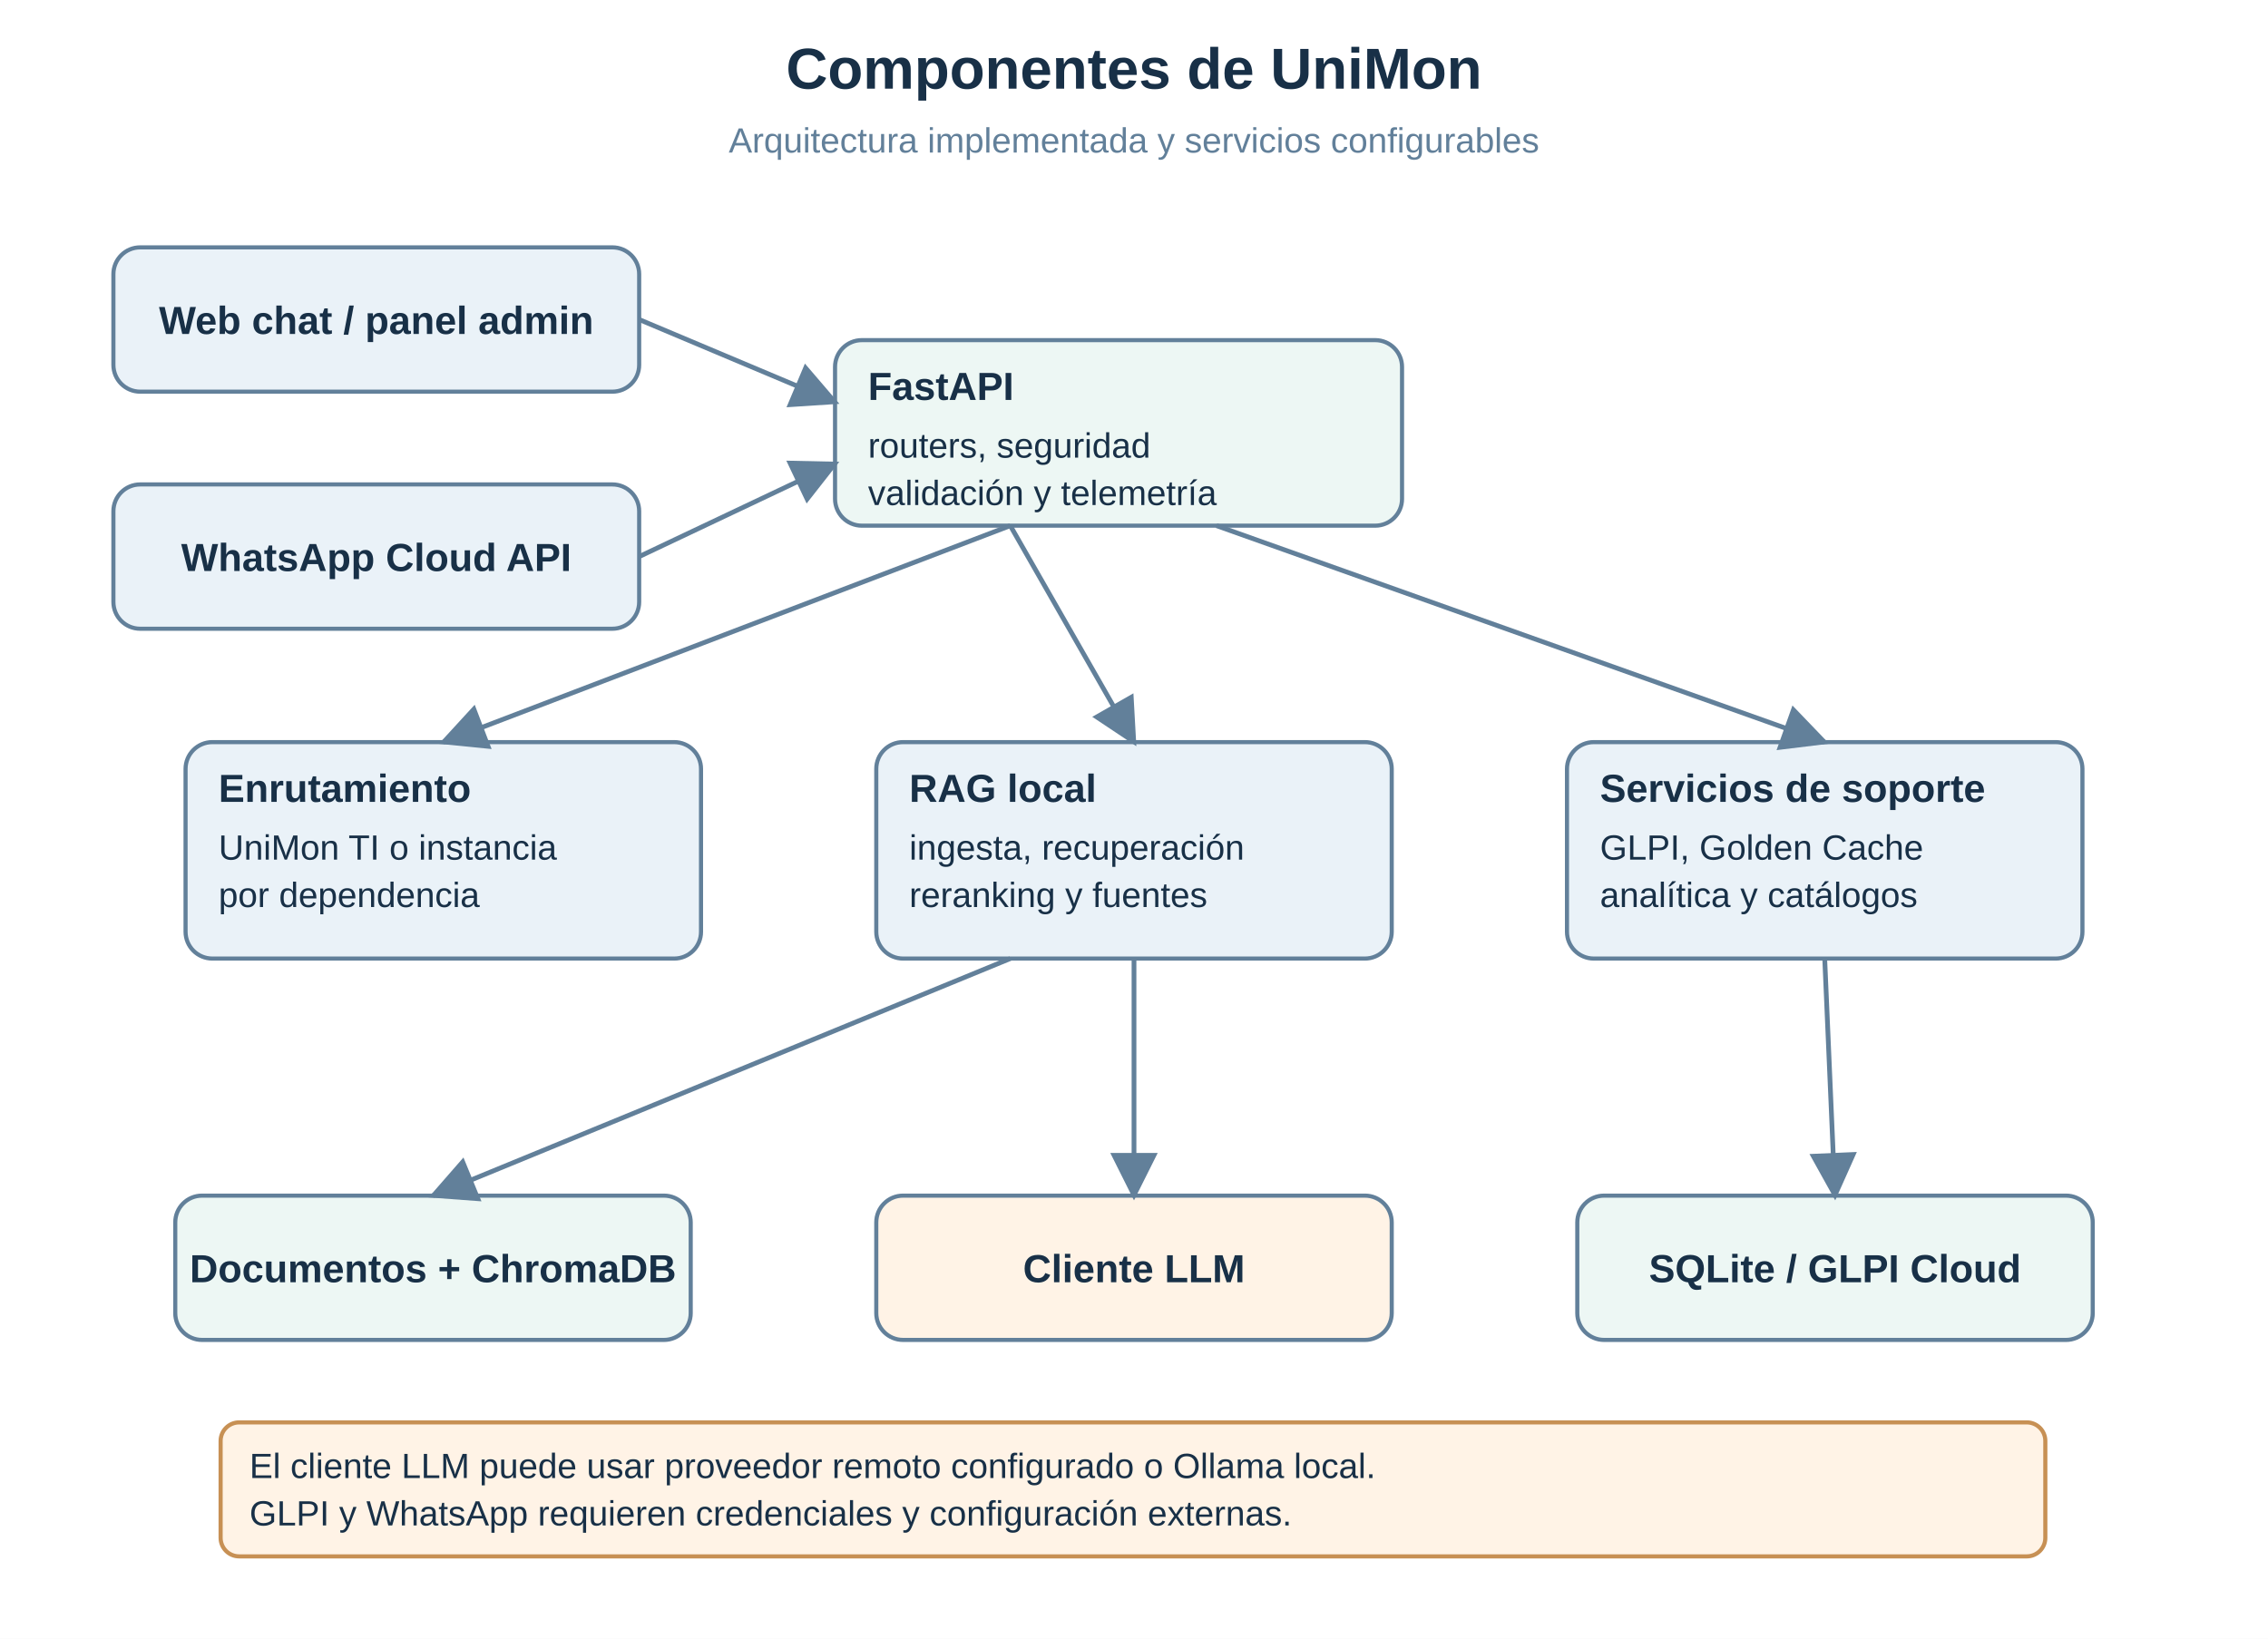
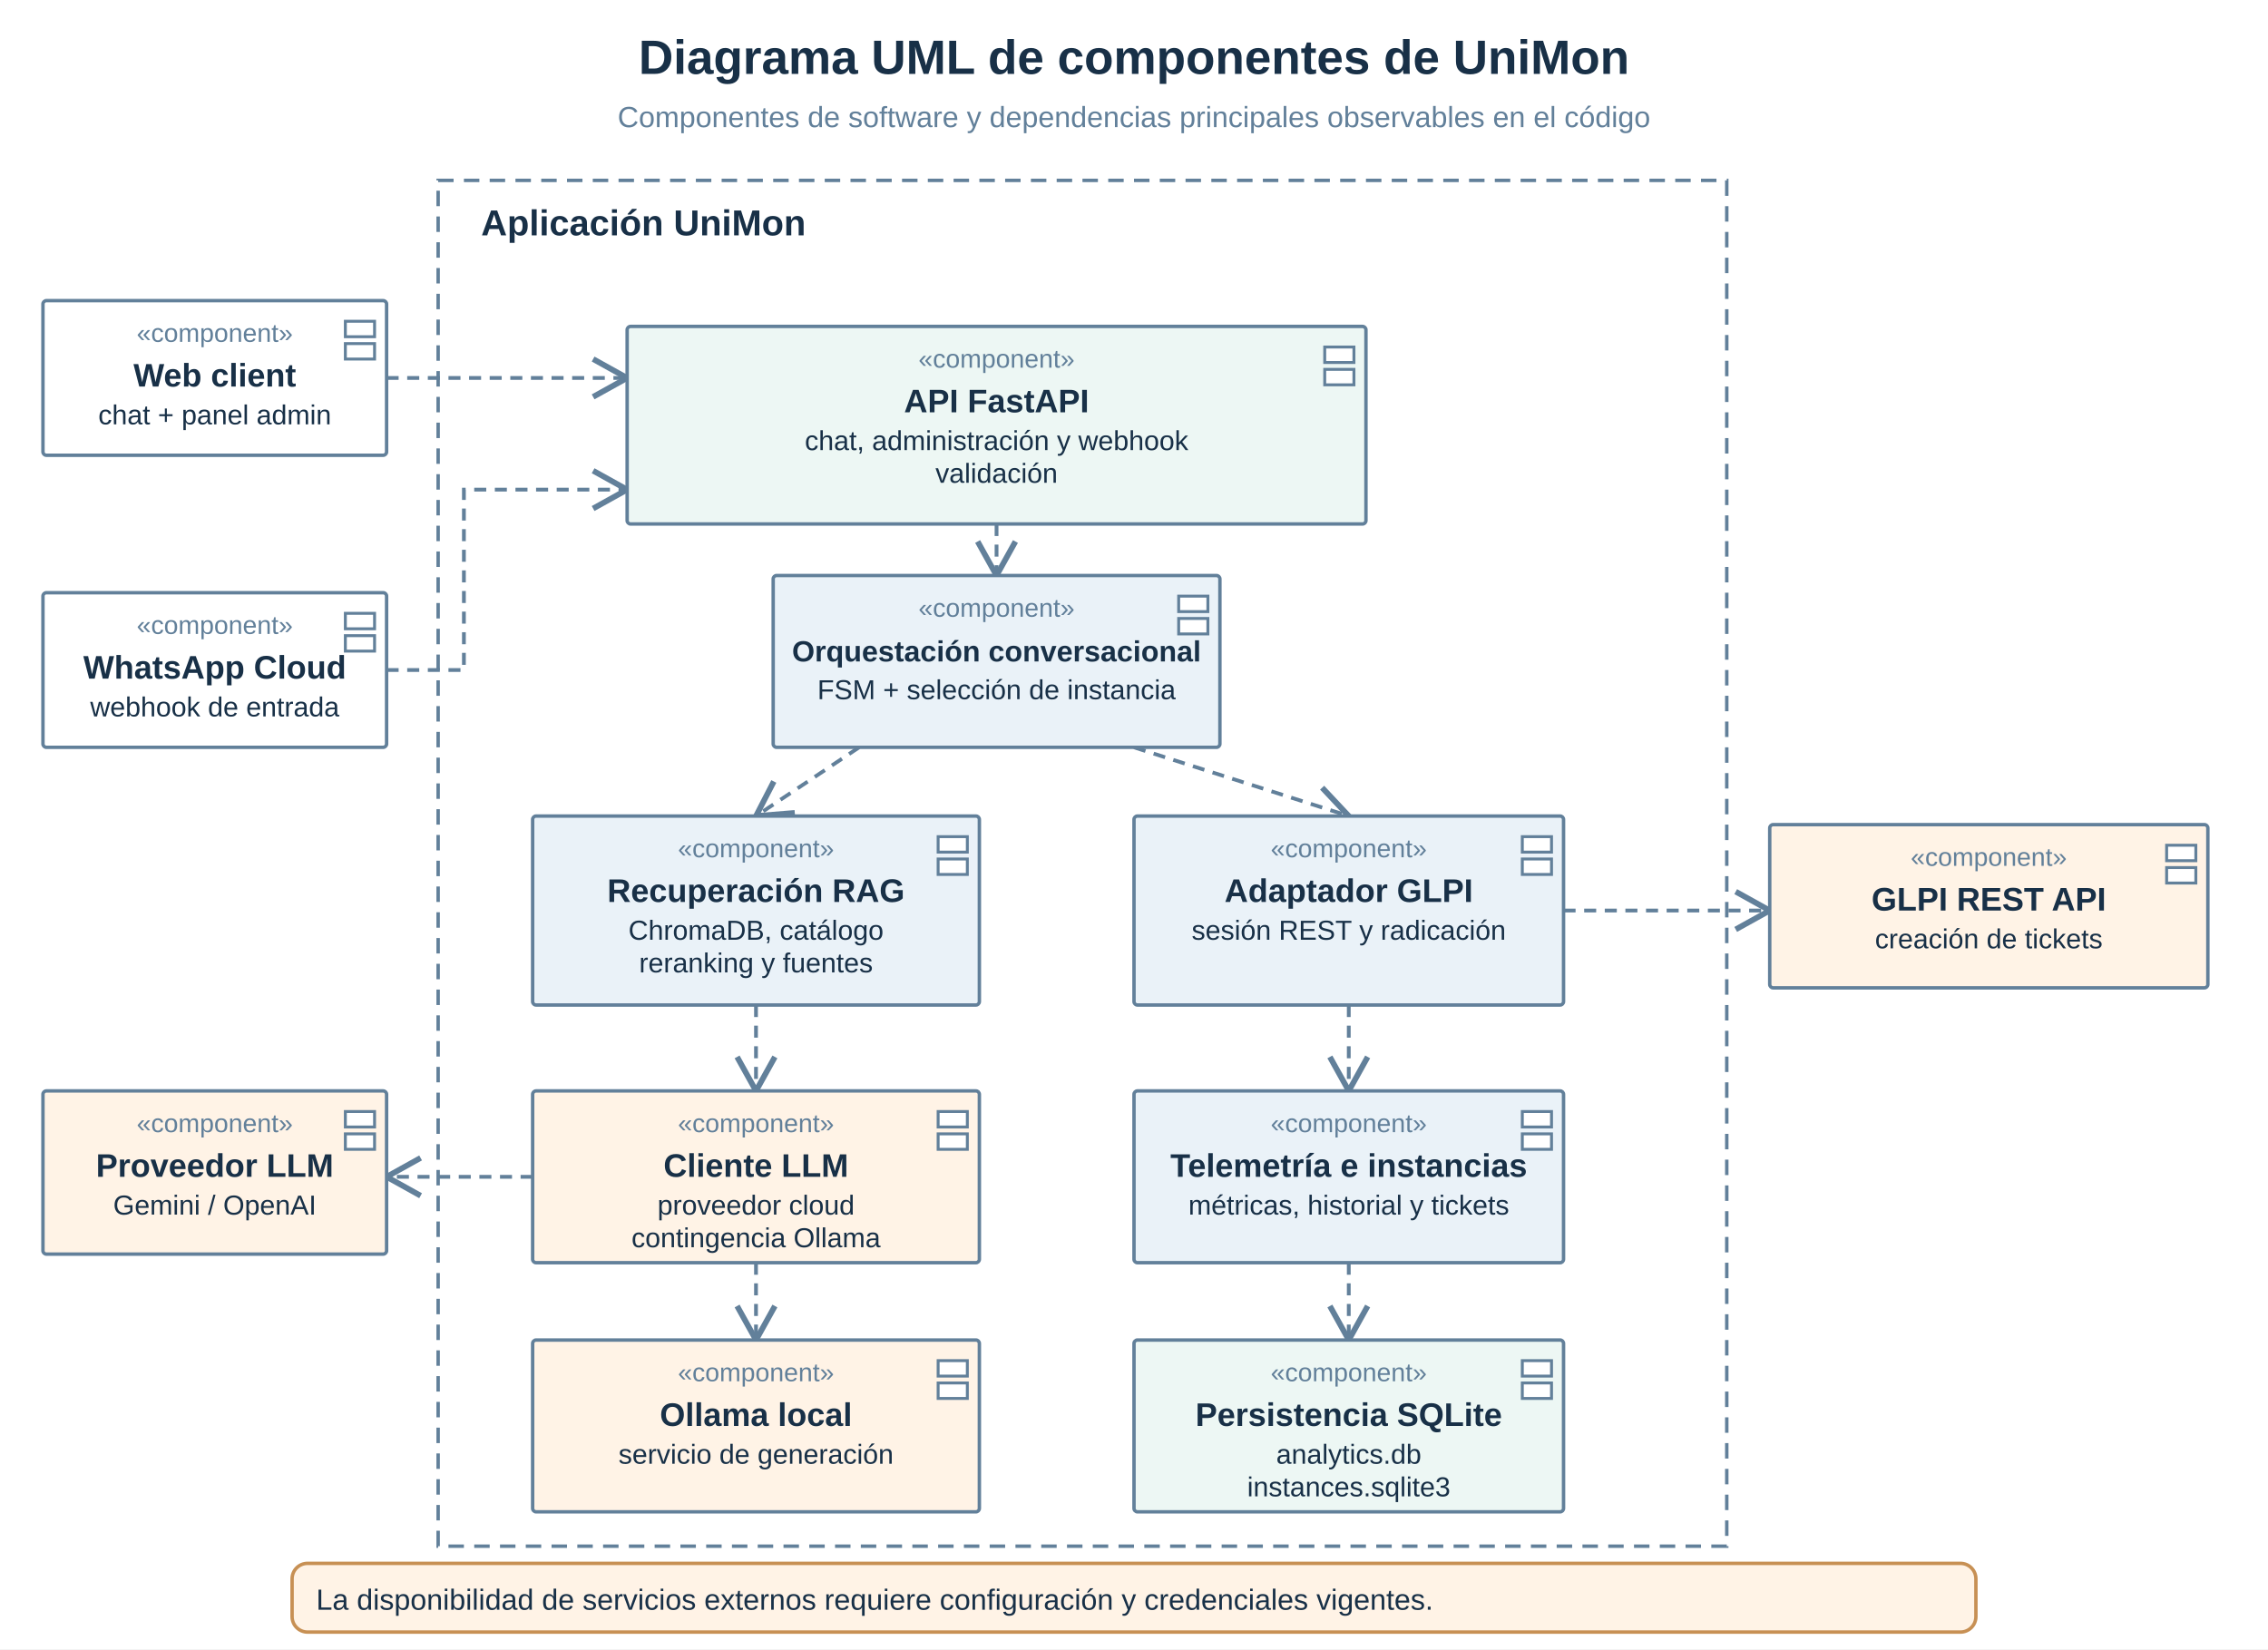
- <svg xmlns="http://www.w3.org/2000/svg" width="1100" height="795" viewBox="0 0 1100 795">
+ <svg xmlns="http://www.w3.org/2000/svg" width="1320" height="960" viewBox="0 0 1320 960">
  <defs>
    <marker id="arrow" markerWidth="10" markerHeight="10" refX="9" refY="5" orient="auto" markerUnits="strokeWidth">
      <path d="M 0 0 L 10 5 L 0 10 z" fill="#62809A" />
    </marker>
+     <marker id="openArrow" markerWidth="12" markerHeight="12" refX="10" refY="6" orient="auto" markerUnits="strokeWidth">
+       <path d="M 1 1 L 10 6 L 1 11" fill="none" stroke="#62809A" stroke-width="1.5" />
+     </marker>
  </defs>
-   <rect width="1100" height="795" fill="#FFFFFF" />
-   <text x="550.0" y="43" fill="#183047" font-family="Arial, Helvetica, sans-serif" font-size="28" font-weight="bold" text-anchor="middle">Componentes de UniMon</text>
-   <text x="550.0" y="74" fill="#62809A" font-family="Arial, Helvetica, sans-serif" font-size="17" font-weight="normal" text-anchor="middle">Arquitectura implementada y servicios configurables</text>
-   <rect x="55" y="120" width="255" height="70" rx="13" fill="#EAF2F8" stroke="#62809A" stroke-width="2" />
-   <text x="182.5" y="162.0" fill="#183047" font-family="Arial, Helvetica, sans-serif" font-size="19" font-weight="bold" text-anchor="middle">Web chat / panel admin</text>
-   <rect x="55" y="235" width="255" height="70" rx="13" fill="#EAF2F8" stroke="#62809A" stroke-width="2" />
-   <text x="182.5" y="277.0" fill="#183047" font-family="Arial, Helvetica, sans-serif" font-size="19" font-weight="bold" text-anchor="middle">WhatsApp Cloud API</text>
-   <rect x="405" y="165" width="275" height="90" rx="13" fill="#EDF7F4" stroke="#62809A" stroke-width="2" />
-   <text x="421" y="194" fill="#183047" font-family="Arial, Helvetica, sans-serif" font-size="19" font-weight="bold" text-anchor="start">FastAPI</text>
-   <text x="421" y="222" fill="#183047" font-family="Arial, Helvetica, sans-serif" font-size="17" font-weight="normal" text-anchor="start">routers, seguridad</text>
-   <text x="421" y="245" fill="#183047" font-family="Arial, Helvetica, sans-serif" font-size="17" font-weight="normal" text-anchor="start">validación y telemetría</text>
-   <line x1="310" y1="155" x2="405" y2="195" stroke="#62809A" stroke-width="2.3" marker-end="url(#arrow)" />
-   <line x1="310" y1="270" x2="405" y2="225" stroke="#62809A" stroke-width="2.3" marker-end="url(#arrow)" />
-   <rect x="90" y="360" width="250" height="105" rx="13" fill="#EAF2F8" stroke="#62809A" stroke-width="2" />
-   <text x="106" y="389" fill="#183047" font-family="Arial, Helvetica, sans-serif" font-size="19" font-weight="bold" text-anchor="start">Enrutamiento</text>
-   <text x="106" y="417" fill="#183047" font-family="Arial, Helvetica, sans-serif" font-size="17" font-weight="normal" text-anchor="start">UniMon TI o instancia</text>
-   <text x="106" y="440" fill="#183047" font-family="Arial, Helvetica, sans-serif" font-size="17" font-weight="normal" text-anchor="start">por dependencia</text>
-   <rect x="425" y="360" width="250" height="105" rx="13" fill="#EAF2F8" stroke="#62809A" stroke-width="2" />
-   <text x="441" y="389" fill="#183047" font-family="Arial, Helvetica, sans-serif" font-size="19" font-weight="bold" text-anchor="start">RAG local</text>
-   <text x="441" y="417" fill="#183047" font-family="Arial, Helvetica, sans-serif" font-size="17" font-weight="normal" text-anchor="start">ingesta, recuperación</text>
-   <text x="441" y="440" fill="#183047" font-family="Arial, Helvetica, sans-serif" font-size="17" font-weight="normal" text-anchor="start">reranking y fuentes</text>
-   <rect x="760" y="360" width="250" height="105" rx="13" fill="#EAF2F8" stroke="#62809A" stroke-width="2" />
-   <text x="776" y="389" fill="#183047" font-family="Arial, Helvetica, sans-serif" font-size="19" font-weight="bold" text-anchor="start">Servicios de soporte</text>
-   <text x="776" y="417" fill="#183047" font-family="Arial, Helvetica, sans-serif" font-size="17" font-weight="normal" text-anchor="start">GLPI, Golden Cache</text>
-   <text x="776" y="440" fill="#183047" font-family="Arial, Helvetica, sans-serif" font-size="17" font-weight="normal" text-anchor="start">analítica y catálogos</text>
-   <line x1="490" y1="255" x2="215" y2="360" stroke="#62809A" stroke-width="2.3" marker-end="url(#arrow)" />
-   <line x1="490" y1="255" x2="550" y2="360" stroke="#62809A" stroke-width="2.3" marker-end="url(#arrow)" />
-   <line x1="590" y1="255" x2="885" y2="360" stroke="#62809A" stroke-width="2.3" marker-end="url(#arrow)" />
-   <rect x="85" y="580" width="250" height="70" rx="13" fill="#EDF7F4" stroke="#62809A" stroke-width="2" />
-   <text x="210.0" y="622.0" fill="#183047" font-family="Arial, Helvetica, sans-serif" font-size="19" font-weight="bold" text-anchor="middle">Documentos + ChromaDB</text>
-   <rect x="425" y="580" width="250" height="70" rx="13" fill="#FFF3E6" stroke="#62809A" stroke-width="2" />
-   <text x="550.0" y="622.0" fill="#183047" font-family="Arial, Helvetica, sans-serif" font-size="19" font-weight="bold" text-anchor="middle">Cliente LLM</text>
-   <rect x="765" y="580" width="250" height="70" rx="13" fill="#EDF7F4" stroke="#62809A" stroke-width="2" />
-   <text x="890.0" y="622.0" fill="#183047" font-family="Arial, Helvetica, sans-serif" font-size="19" font-weight="bold" text-anchor="middle">SQLite / GLPI Cloud</text>
-   <line x1="490" y1="465" x2="210" y2="580" stroke="#62809A" stroke-width="2.3" marker-end="url(#arrow)" />
-   <line x1="550" y1="465" x2="550" y2="580" stroke="#62809A" stroke-width="2.3" marker-end="url(#arrow)" />
-   <line x1="885" y1="465" x2="890" y2="580" stroke="#62809A" stroke-width="2.3" marker-end="url(#arrow)" />
-   <rect x="107" y="690" width="885" height="65" rx="9" fill="#FFF3E6" stroke="#C79054" stroke-width="2" />
-   <text x="121" y="717" fill="#183047" font-family="Arial, Helvetica, sans-serif" font-size="17" font-weight="normal" text-anchor="start">El cliente LLM puede usar proveedor remoto configurado o Ollama local.</text>
-   <text x="121" y="740" fill="#183047" font-family="Arial, Helvetica, sans-serif" font-size="17" font-weight="normal" text-anchor="start">GLPI y WhatsApp requieren credenciales y configuración externas.</text>
+   <rect width="1320" height="960" fill="#FFFFFF" />
+   <text x="660.0" y="43" fill="#183047" font-family="Arial, Helvetica, sans-serif" font-size="28" font-weight="bold" text-anchor="middle">Diagrama UML de componentes de UniMon</text>
+   <text x="660.0" y="74" fill="#62809A" font-family="Arial, Helvetica, sans-serif" font-size="17" font-weight="normal" text-anchor="middle">Componentes de software y dependencias principales observables en el código</text>
+   <rect x="255" y="105" width="750" height="795" rx="0" fill="#FFFFFF" stroke="#62809A" stroke-width="2" stroke-dasharray="9 6" />
+   <text x="280" y="137" fill="#183047" font-family="Arial, Helvetica, sans-serif" font-size="21" font-weight="bold" text-anchor="start">Aplicación UniMon</text>
+   <path d="M225 220 L365 220" fill="none" stroke="#62809A" stroke-width="2.2" stroke-dasharray="7 5" marker-end="url(#openArrow)" />
+   <path d="M225 390 L270 390 L270 285 L365 285" fill="none" stroke="#62809A" stroke-width="2.2" stroke-dasharray="7 5" marker-end="url(#openArrow)" />
+   <path d="M580 305 L580 335" fill="none" stroke="#62809A" stroke-width="2.2" stroke-dasharray="7 5" marker-end="url(#openArrow)" />
+   <path d="M500 435 L440 475" fill="none" stroke="#62809A" stroke-width="2.2" stroke-dasharray="7 5" marker-end="url(#openArrow)" />
+   <path d="M660 435 L785 475" fill="none" stroke="#62809A" stroke-width="2.2" stroke-dasharray="7 5" marker-end="url(#openArrow)" />
+   <path d="M440 585 L440 635" fill="none" stroke="#62809A" stroke-width="2.2" stroke-dasharray="7 5" marker-end="url(#openArrow)" />
+   <path d="M785 585 L785 635" fill="none" stroke="#62809A" stroke-width="2.2" stroke-dasharray="7 5" marker-end="url(#openArrow)" />
+   <path d="M310 685 L225 685" fill="none" stroke="#62809A" stroke-width="2.2" stroke-dasharray="7 5" marker-end="url(#openArrow)" />
+   <path d="M910 530 L1030 530" fill="none" stroke="#62809A" stroke-width="2.2" stroke-dasharray="7 5" marker-end="url(#openArrow)" />
+   <path d="M785 735 L785 780" fill="none" stroke="#62809A" stroke-width="2.2" stroke-dasharray="7 5" marker-end="url(#openArrow)" />
+   <path d="M440 735 L440 780" fill="none" stroke="#62809A" stroke-width="2.2" stroke-dasharray="7 5" marker-end="url(#openArrow)" />
+   <rect x="25" y="175" width="200" height="90" rx="2" fill="#FFFFFF" stroke="#62809A" stroke-width="2" />
+   <rect x="201" y="187" width="17" height="9" fill="white" stroke="#62809A" stroke-width="1.7" />
+   <rect x="201" y="200" width="17" height="9" fill="white" stroke="#62809A" stroke-width="1.7" />
+   <text x="125.0" y="199" fill="#62809A" font-family="Arial, Helvetica, sans-serif" font-size="15" font-weight="normal" text-anchor="middle">«component»</text>
+   <text x="125.0" y="225" fill="#183047" font-family="Arial, Helvetica, sans-serif" font-size="19" font-weight="bold" text-anchor="middle">Web client</text>
+   <text x="125.0" y="247" fill="#183047" font-family="Arial, Helvetica, sans-serif" font-size="16" font-weight="normal" text-anchor="middle">chat + panel admin</text>
+   <rect x="25" y="345" width="200" height="90" rx="2" fill="#FFFFFF" stroke="#62809A" stroke-width="2" />
+   <rect x="201" y="357" width="17" height="9" fill="white" stroke="#62809A" stroke-width="1.7" />
+   <rect x="201" y="370" width="17" height="9" fill="white" stroke="#62809A" stroke-width="1.7" />
+   <text x="125.0" y="369" fill="#62809A" font-family="Arial, Helvetica, sans-serif" font-size="15" font-weight="normal" text-anchor="middle">«component»</text>
+   <text x="125.0" y="395" fill="#183047" font-family="Arial, Helvetica, sans-serif" font-size="19" font-weight="bold" text-anchor="middle">WhatsApp Cloud</text>
+   <text x="125.0" y="417" fill="#183047" font-family="Arial, Helvetica, sans-serif" font-size="16" font-weight="normal" text-anchor="middle">webhook de entrada</text>
+   <rect x="25" y="635" width="200" height="95" rx="2" fill="#FFF3E6" stroke="#62809A" stroke-width="2" />
+   <rect x="201" y="647" width="17" height="9" fill="white" stroke="#62809A" stroke-width="1.7" />
+   <rect x="201" y="660" width="17" height="9" fill="white" stroke="#62809A" stroke-width="1.7" />
+   <text x="125.0" y="659" fill="#62809A" font-family="Arial, Helvetica, sans-serif" font-size="15" font-weight="normal" text-anchor="middle">«component»</text>
+   <text x="125.0" y="685" fill="#183047" font-family="Arial, Helvetica, sans-serif" font-size="19" font-weight="bold" text-anchor="middle">Proveedor LLM</text>
+   <text x="125.0" y="707" fill="#183047" font-family="Arial, Helvetica, sans-serif" font-size="16" font-weight="normal" text-anchor="middle">Gemini / OpenAI</text>
+   <rect x="1030" y="480" width="255" height="95" rx="2" fill="#FFF3E6" stroke="#62809A" stroke-width="2" />
+   <rect x="1261" y="492" width="17" height="9" fill="white" stroke="#62809A" stroke-width="1.7" />
+   <rect x="1261" y="505" width="17" height="9" fill="white" stroke="#62809A" stroke-width="1.7" />
+   <text x="1157.5" y="504" fill="#62809A" font-family="Arial, Helvetica, sans-serif" font-size="15" font-weight="normal" text-anchor="middle">«component»</text>
+   <text x="1157.5" y="530" fill="#183047" font-family="Arial, Helvetica, sans-serif" font-size="19" font-weight="bold" text-anchor="middle">GLPI REST API</text>
+   <text x="1157.5" y="552" fill="#183047" font-family="Arial, Helvetica, sans-serif" font-size="16" font-weight="normal" text-anchor="middle">creación de tickets</text>
+   <rect x="365" y="190" width="430" height="115" rx="2" fill="#EDF7F4" stroke="#62809A" stroke-width="2" />
+   <rect x="771" y="202" width="17" height="9" fill="white" stroke="#62809A" stroke-width="1.7" />
+   <rect x="771" y="215" width="17" height="9" fill="white" stroke="#62809A" stroke-width="1.7" />
+   <text x="580.0" y="214" fill="#62809A" font-family="Arial, Helvetica, sans-serif" font-size="15" font-weight="normal" text-anchor="middle">«component»</text>
+   <text x="580.0" y="240" fill="#183047" font-family="Arial, Helvetica, sans-serif" font-size="19" font-weight="bold" text-anchor="middle">API FastAPI</text>
+   <text x="580.0" y="262" fill="#183047" font-family="Arial, Helvetica, sans-serif" font-size="16" font-weight="normal" text-anchor="middle">chat, administración y webhook</text>
+   <text x="580.0" y="281" fill="#183047" font-family="Arial, Helvetica, sans-serif" font-size="16" font-weight="normal" text-anchor="middle">validación</text>
+   <rect x="450" y="335" width="260" height="100" rx="2" fill="#EAF2F8" stroke="#62809A" stroke-width="2" />
+   <rect x="686" y="347" width="17" height="9" fill="white" stroke="#62809A" stroke-width="1.7" />
+   <rect x="686" y="360" width="17" height="9" fill="white" stroke="#62809A" stroke-width="1.7" />
+   <text x="580.0" y="359" fill="#62809A" font-family="Arial, Helvetica, sans-serif" font-size="15" font-weight="normal" text-anchor="middle">«component»</text>
+   <text x="580.0" y="385" fill="#183047" font-family="Arial, Helvetica, sans-serif" font-size="17" font-weight="bold" text-anchor="middle">Orquestación conversacional</text>
+   <text x="580.0" y="407" fill="#183047" font-family="Arial, Helvetica, sans-serif" font-size="16" font-weight="normal" text-anchor="middle">FSM + selección de instancia</text>
+   <rect x="310" y="475" width="260" height="110" rx="2" fill="#EAF2F8" stroke="#62809A" stroke-width="2" />
+   <rect x="546" y="487" width="17" height="9" fill="white" stroke="#62809A" stroke-width="1.7" />
+   <rect x="546" y="500" width="17" height="9" fill="white" stroke="#62809A" stroke-width="1.7" />
+   <text x="440.0" y="499" fill="#62809A" font-family="Arial, Helvetica, sans-serif" font-size="15" font-weight="normal" text-anchor="middle">«component»</text>
+   <text x="440.0" y="525" fill="#183047" font-family="Arial, Helvetica, sans-serif" font-size="19" font-weight="bold" text-anchor="middle">Recuperación RAG</text>
+   <text x="440.0" y="547" fill="#183047" font-family="Arial, Helvetica, sans-serif" font-size="16" font-weight="normal" text-anchor="middle">ChromaDB, catálogo</text>
+   <text x="440.0" y="566" fill="#183047" font-family="Arial, Helvetica, sans-serif" font-size="16" font-weight="normal" text-anchor="middle">reranking y fuentes</text>
+   <rect x="660" y="475" width="250" height="110" rx="2" fill="#EAF2F8" stroke="#62809A" stroke-width="2" />
+   <rect x="886" y="487" width="17" height="9" fill="white" stroke="#62809A" stroke-width="1.7" />
+   <rect x="886" y="500" width="17" height="9" fill="white" stroke="#62809A" stroke-width="1.7" />
+   <text x="785.0" y="499" fill="#62809A" font-family="Arial, Helvetica, sans-serif" font-size="15" font-weight="normal" text-anchor="middle">«component»</text>
+   <text x="785.0" y="525" fill="#183047" font-family="Arial, Helvetica, sans-serif" font-size="19" font-weight="bold" text-anchor="middle">Adaptador GLPI</text>
+   <text x="785.0" y="547" fill="#183047" font-family="Arial, Helvetica, sans-serif" font-size="16" font-weight="normal" text-anchor="middle">sesión REST y radicación</text>
+   <rect x="660" y="635" width="250" height="100" rx="2" fill="#EAF2F8" stroke="#62809A" stroke-width="2" />
+   <rect x="886" y="647" width="17" height="9" fill="white" stroke="#62809A" stroke-width="1.7" />
+   <rect x="886" y="660" width="17" height="9" fill="white" stroke="#62809A" stroke-width="1.7" />
+   <text x="785.0" y="659" fill="#62809A" font-family="Arial, Helvetica, sans-serif" font-size="15" font-weight="normal" text-anchor="middle">«component»</text>
+   <text x="785.0" y="685" fill="#183047" font-family="Arial, Helvetica, sans-serif" font-size="19" font-weight="bold" text-anchor="middle">Telemetría e instancias</text>
+   <text x="785.0" y="707" fill="#183047" font-family="Arial, Helvetica, sans-serif" font-size="16" font-weight="normal" text-anchor="middle">métricas, historial y tickets</text>
+   <rect x="310" y="635" width="260" height="100" rx="2" fill="#FFF3E6" stroke="#62809A" stroke-width="2" />
+   <rect x="546" y="647" width="17" height="9" fill="white" stroke="#62809A" stroke-width="1.7" />
+   <rect x="546" y="660" width="17" height="9" fill="white" stroke="#62809A" stroke-width="1.7" />
+   <text x="440.0" y="659" fill="#62809A" font-family="Arial, Helvetica, sans-serif" font-size="15" font-weight="normal" text-anchor="middle">«component»</text>
+   <text x="440.0" y="685" fill="#183047" font-family="Arial, Helvetica, sans-serif" font-size="19" font-weight="bold" text-anchor="middle">Cliente LLM</text>
+   <text x="440.0" y="707" fill="#183047" font-family="Arial, Helvetica, sans-serif" font-size="16" font-weight="normal" text-anchor="middle">proveedor cloud</text>
+   <text x="440.0" y="726" fill="#183047" font-family="Arial, Helvetica, sans-serif" font-size="16" font-weight="normal" text-anchor="middle">contingencia Ollama</text>
+   <rect x="660" y="780" width="250" height="100" rx="2" fill="#EDF7F4" stroke="#62809A" stroke-width="2" />
+   <rect x="886" y="792" width="17" height="9" fill="white" stroke="#62809A" stroke-width="1.7" />
+   <rect x="886" y="805" width="17" height="9" fill="white" stroke="#62809A" stroke-width="1.7" />
+   <text x="785.0" y="804" fill="#62809A" font-family="Arial, Helvetica, sans-serif" font-size="15" font-weight="normal" text-anchor="middle">«component»</text>
+   <text x="785.0" y="830" fill="#183047" font-family="Arial, Helvetica, sans-serif" font-size="19" font-weight="bold" text-anchor="middle">Persistencia SQLite</text>
+   <text x="785.0" y="852" fill="#183047" font-family="Arial, Helvetica, sans-serif" font-size="16" font-weight="normal" text-anchor="middle">analytics.db</text>
+   <text x="785.0" y="871" fill="#183047" font-family="Arial, Helvetica, sans-serif" font-size="16" font-weight="normal" text-anchor="middle">instances.sqlite3</text>
+   <rect x="310" y="780" width="260" height="100" rx="2" fill="#FFF3E6" stroke="#62809A" stroke-width="2" />
+   <rect x="546" y="792" width="17" height="9" fill="white" stroke="#62809A" stroke-width="1.7" />
+   <rect x="546" y="805" width="17" height="9" fill="white" stroke="#62809A" stroke-width="1.7" />
+   <text x="440.0" y="804" fill="#62809A" font-family="Arial, Helvetica, sans-serif" font-size="15" font-weight="normal" text-anchor="middle">«component»</text>
+   <text x="440.0" y="830" fill="#183047" font-family="Arial, Helvetica, sans-serif" font-size="19" font-weight="bold" text-anchor="middle">Ollama local</text>
+   <text x="440.0" y="852" fill="#183047" font-family="Arial, Helvetica, sans-serif" font-size="16" font-weight="normal" text-anchor="middle">servicio de generación</text>
+   <rect x="170" y="910" width="980" height="40" rx="9" fill="#FFF3E6" stroke="#C79054" stroke-width="2" />
+   <text x="184" y="937" fill="#183047" font-family="Arial, Helvetica, sans-serif" font-size="17" font-weight="normal" text-anchor="start">La disponibilidad de servicios externos requiere configuración y credenciales vigentes.</text>
</svg>
